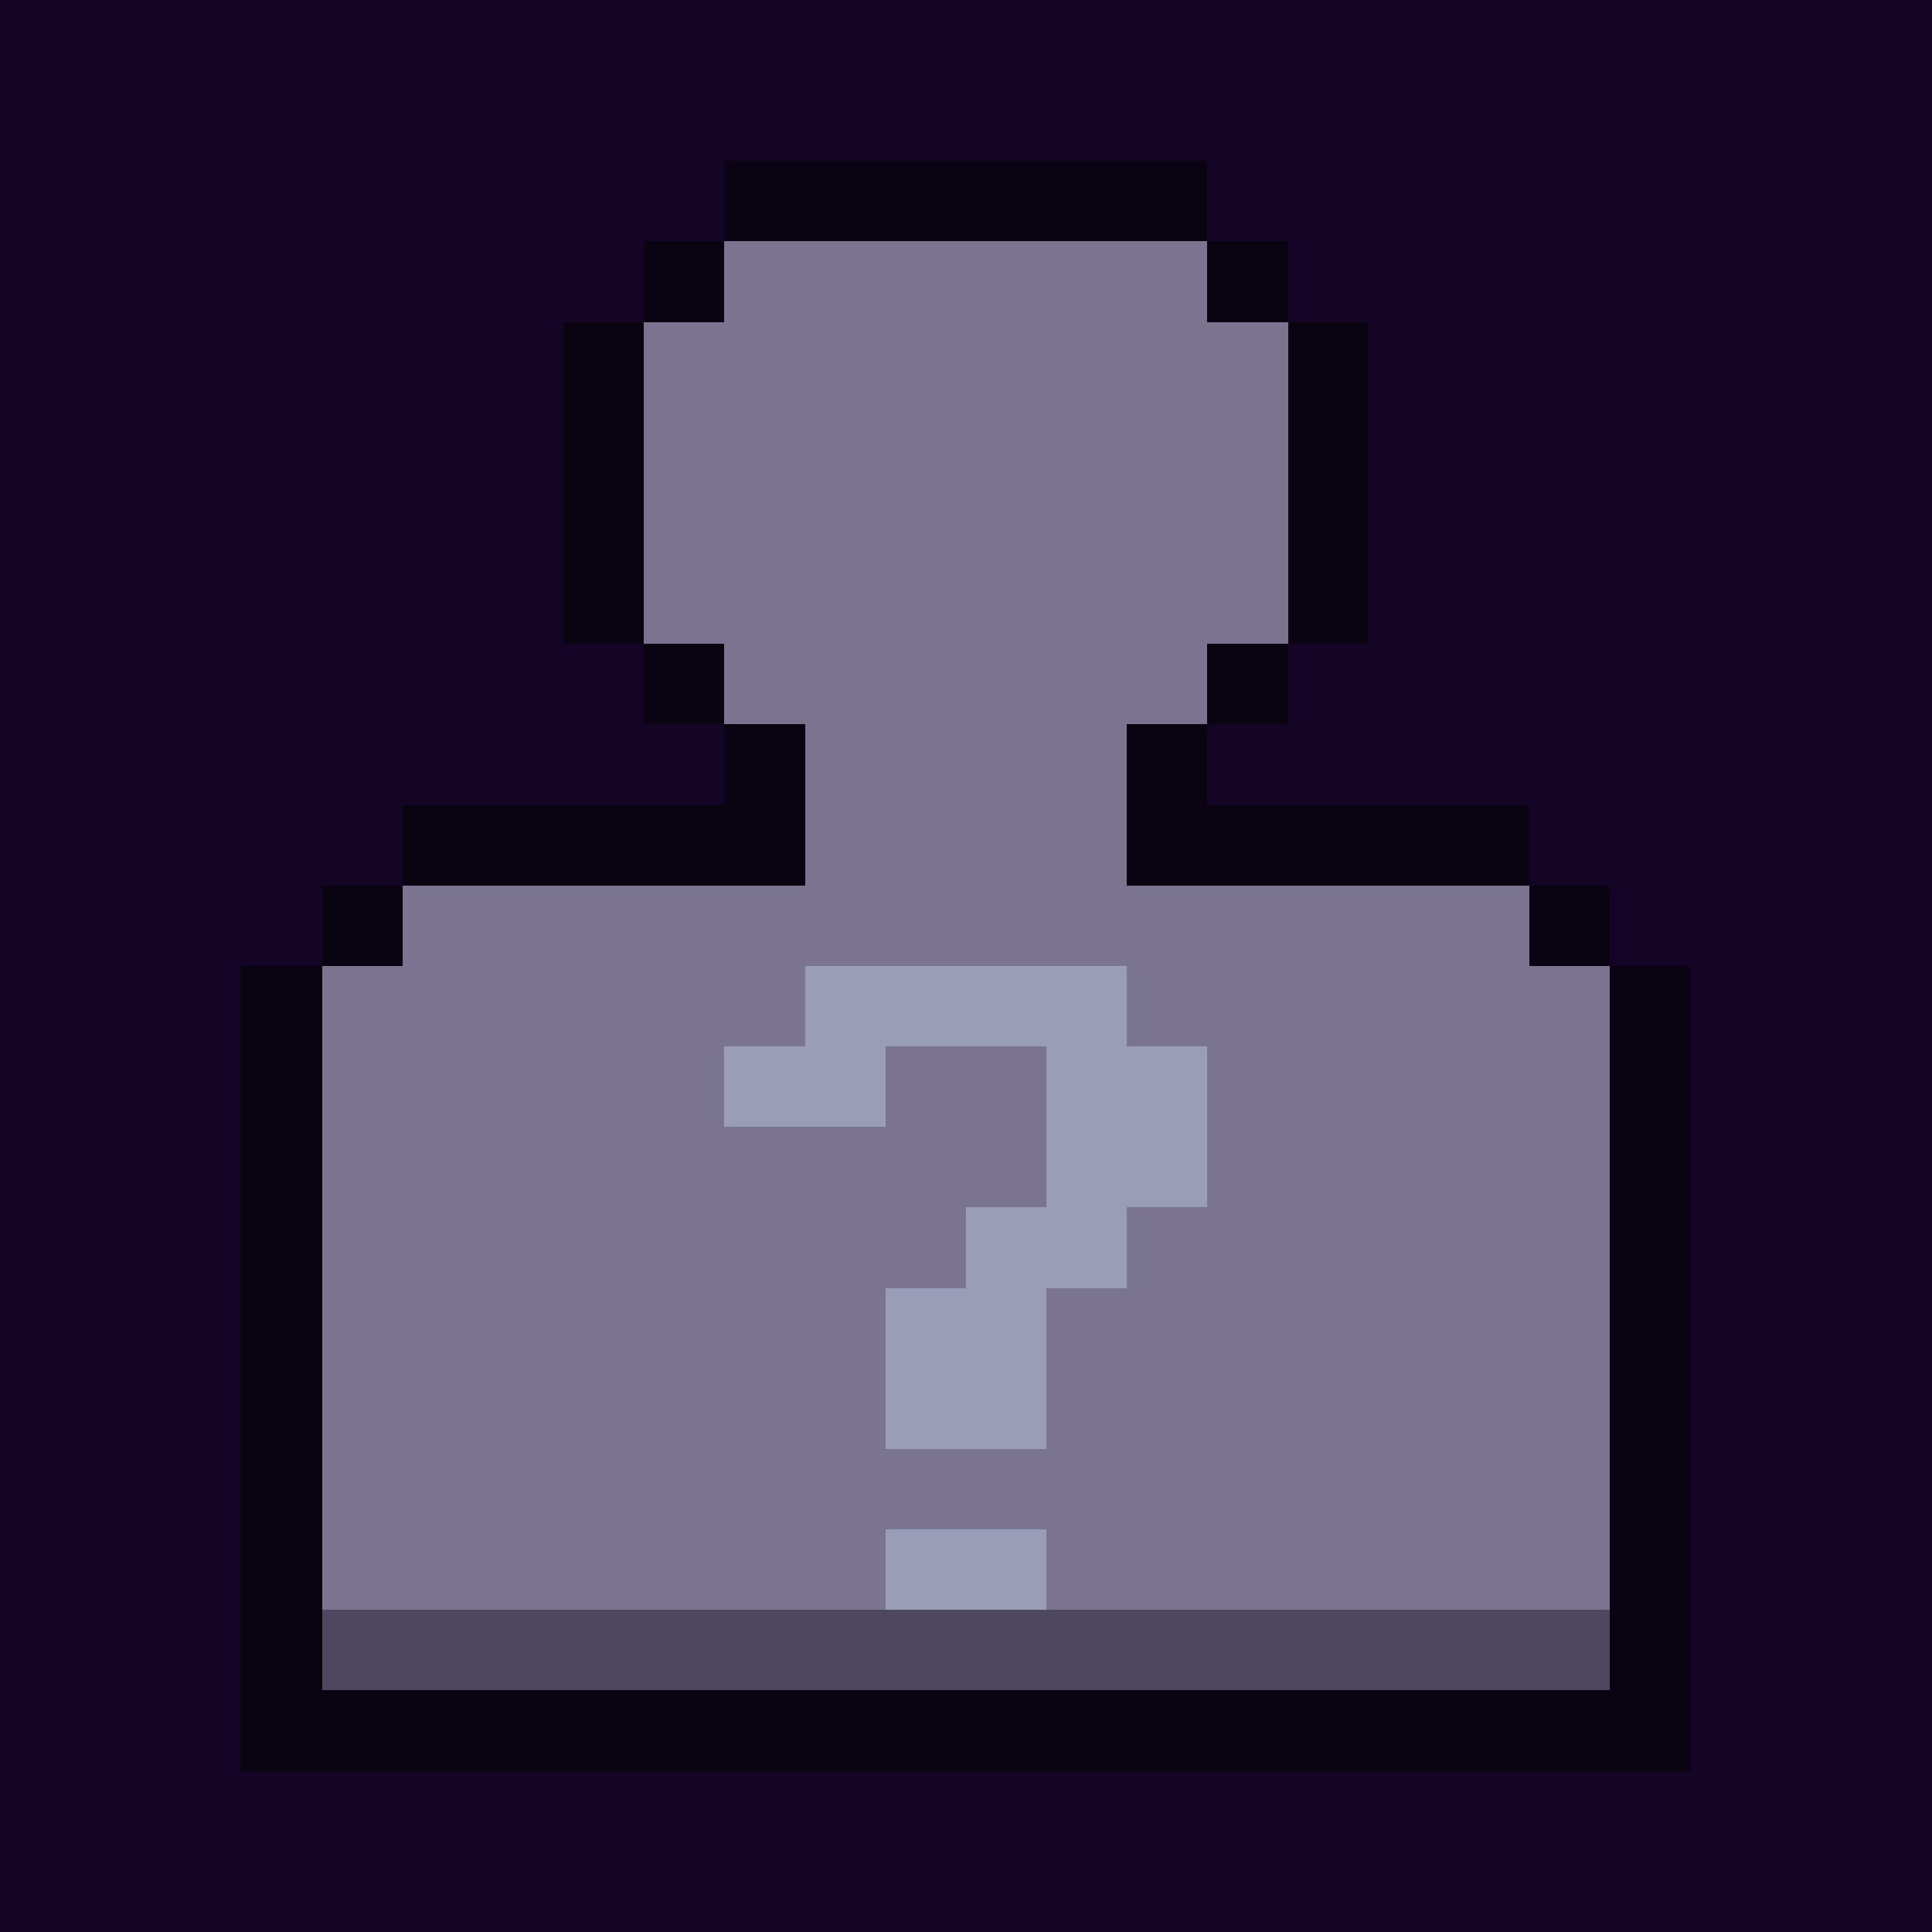
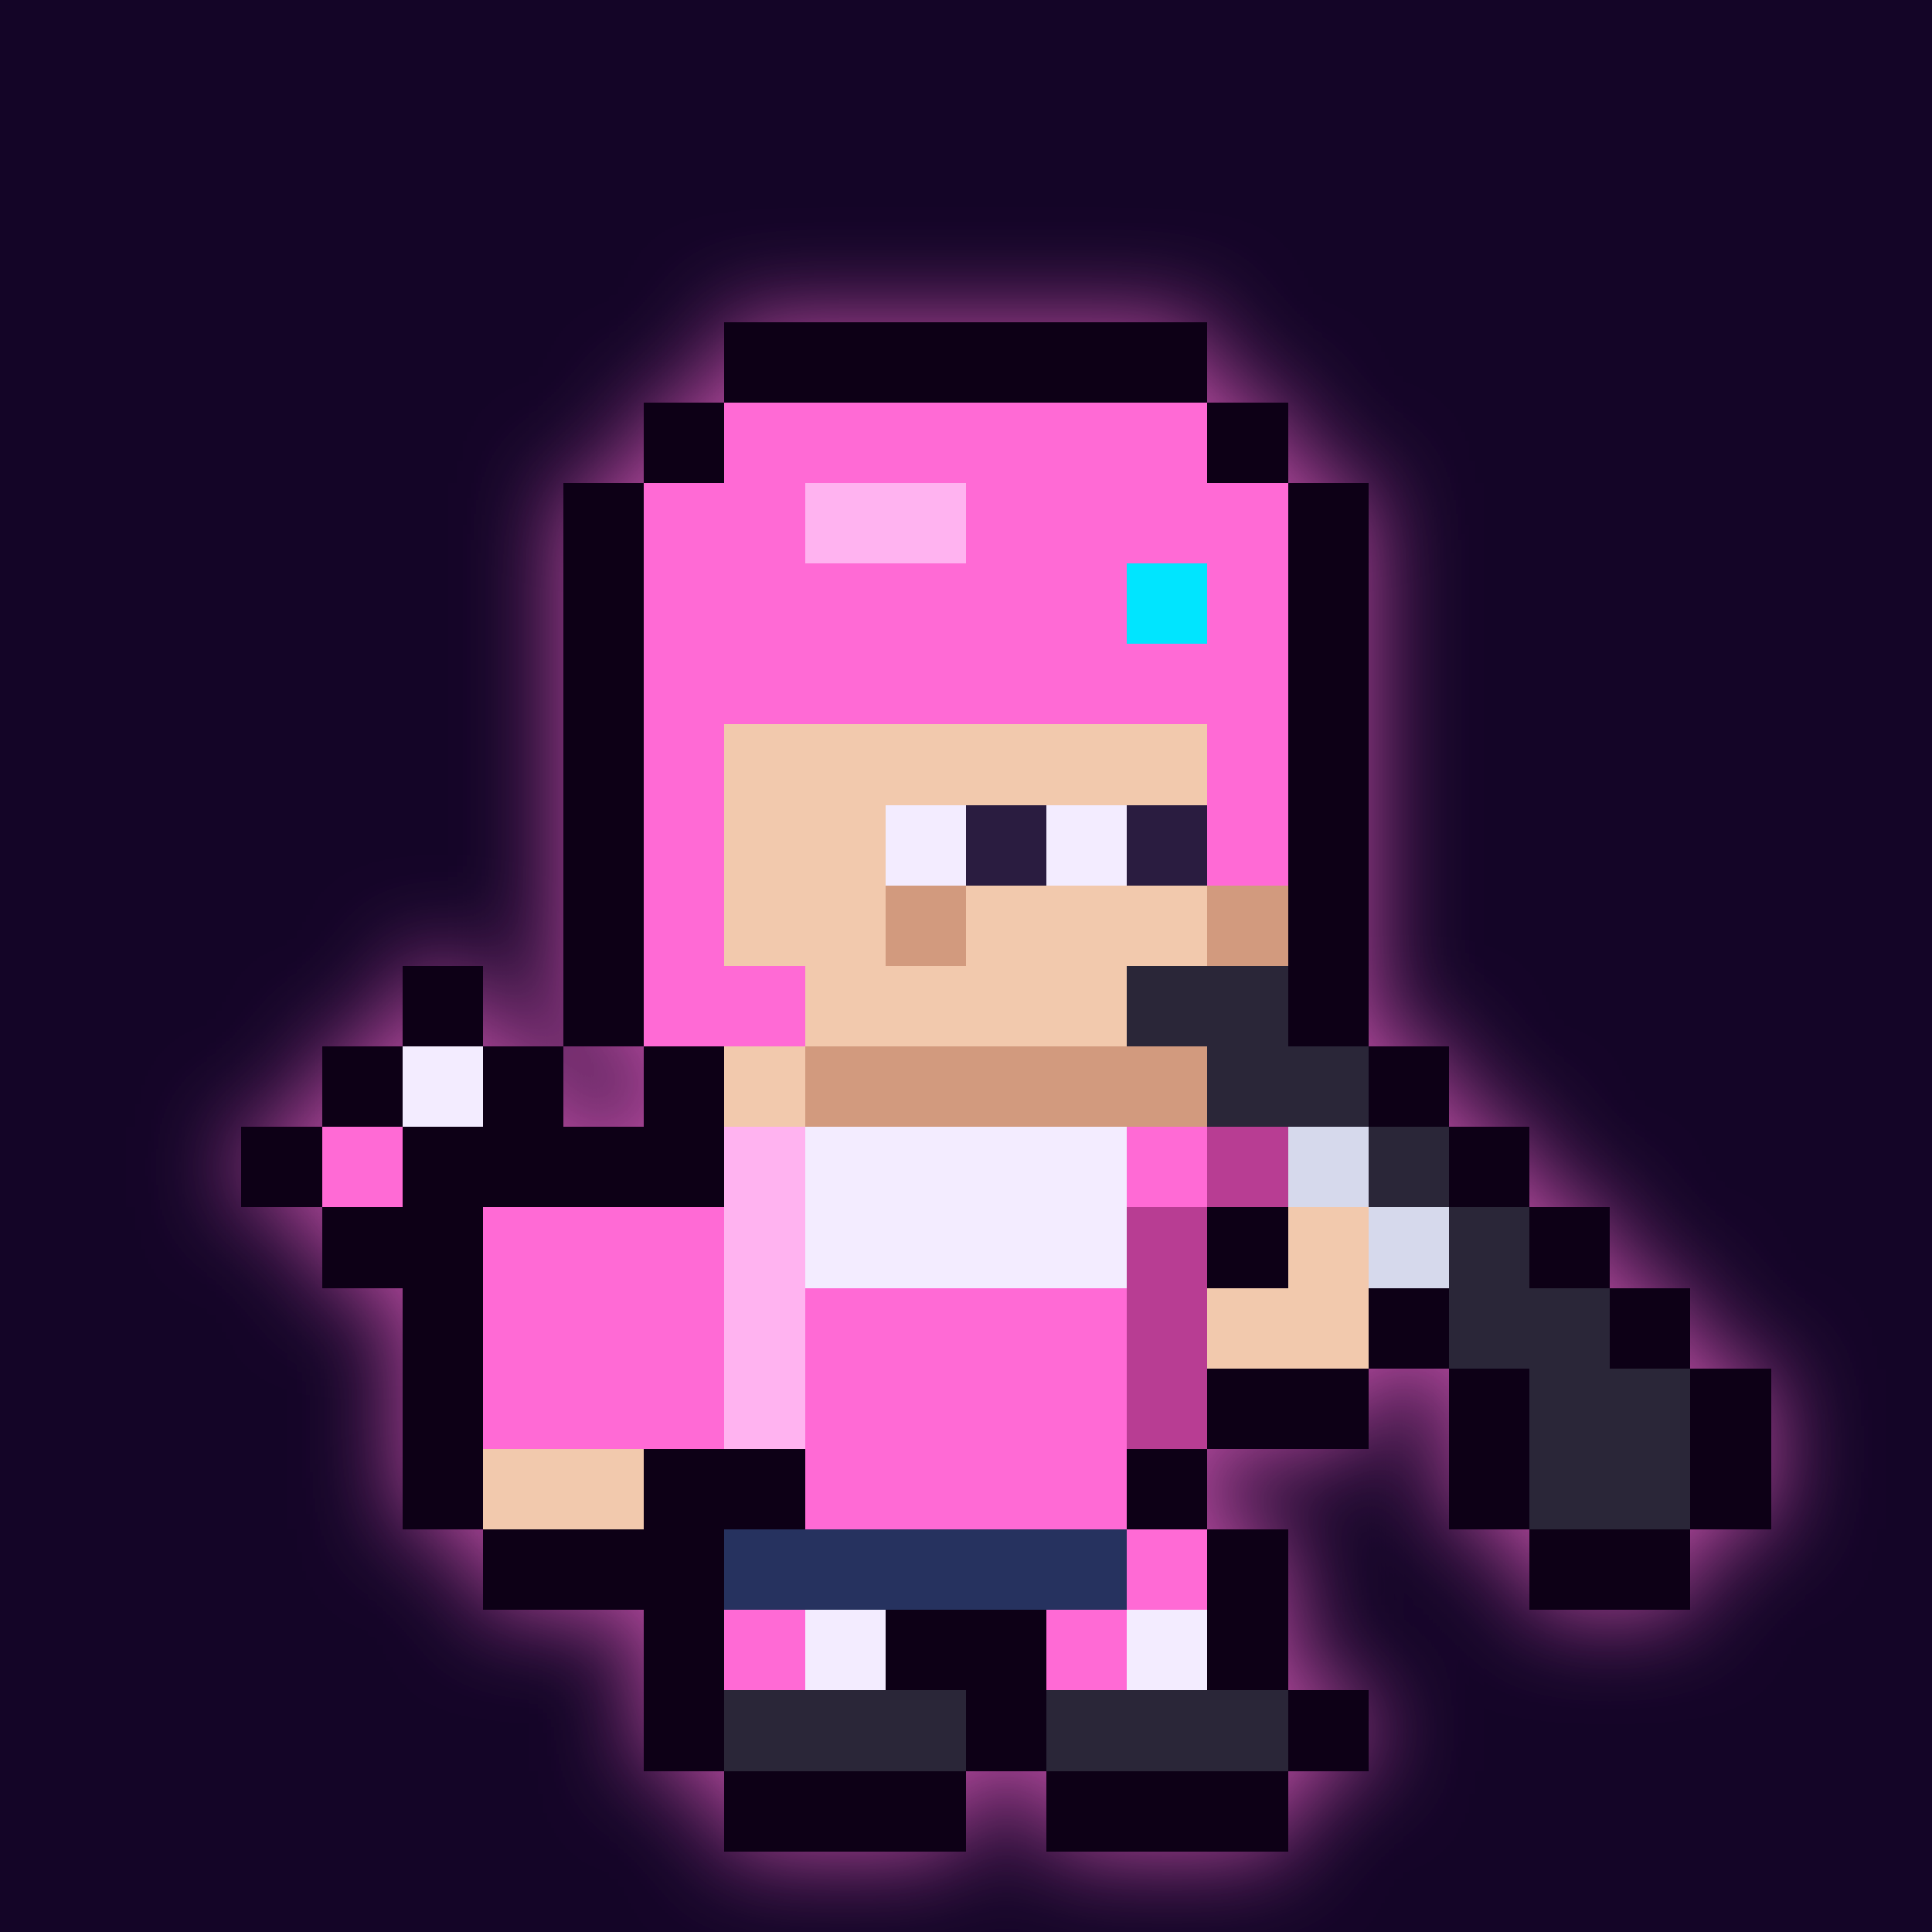
<svg xmlns="http://www.w3.org/2000/svg" width="96" height="96" viewBox="0 0 24 24" shape-rendering="crispEdges">
+   <filter id="glow-hero_clarinet" x="-20%" y="-20%" width="140%" height="140%">
+     <feDropShadow dx="0" dy="0" stdDeviation="0.6" flood-color="#ff6ad5" flood-opacity="0.75" />
+   </filter>
  <rect width="24" height="24" fill="#140527" />
-   <path fill="#0a0412" d="M9 2h6v1h-6zM8 3h1v1h-1zM15 3h1v1h-1zM7 4h1v1h-1zM16 4h1v1h-1zM7 5h1v1h-1zM16 5h1v1h-1zM7 6h1v1h-1zM16 6h1v1h-1zM7 7h1v1h-1zM16 7h1v1h-1zM8 8h1v1h-1zM15 8h1v1h-1zM9 9h1v1h-1zM14 9h1v1h-1zM5 10h5v1h-5zM14 10h5v1h-5zM4 11h1v1h-1zM19 11h1v1h-1zM3 12h1v1h-1zM20 12h1v1h-1zM3 13h1v1h-1zM20 13h1v1h-1zM3 14h1v1h-1zM20 14h1v1h-1zM3 15h1v1h-1zM20 15h1v1h-1zM3 16h1v1h-1zM20 16h1v1h-1zM3 17h1v1h-1zM20 17h1v1h-1zM3 18h1v1h-1zM20 18h1v1h-1zM3 19h1v1h-1zM20 19h1v1h-1zM3 20h1v1h-1zM20 20h1v1h-1zM3 21h18v1h-18z" />
-   <path fill="#7a7490" d="M9 3h6v1h-6zM8 4h8v1h-8zM8 5h8v1h-8zM8 6h8v1h-8zM8 7h8v1h-8zM9 8h6v1h-6zM10 9h4v1h-4zM10 10h4v1h-4zM5 11h14v1h-14zM4 12h6v1h-6zM14 12h6v1h-6zM4 13h5v1h-5zM11 13h2v1h-2zM15 13h5v1h-5zM4 14h9v1h-9zM15 14h5v1h-5zM4 15h8v1h-8zM14 15h6v1h-6zM4 16h7v1h-7zM13 16h7v1h-7zM4 17h7v1h-7zM13 17h7v1h-7zM4 18h16v1h-16zM4 19h7v1h-7zM13 19h7v1h-7z" />
-   <path fill="#9a9db8" d="M10 12h4v1h-4zM9 13h2v1h-2zM13 13h2v1h-2zM13 14h2v1h-2zM12 15h2v1h-2zM11 16h2v1h-2zM11 17h2v1h-2zM11 19h2v1h-2z" />
-   <path fill="#4d4860" d="M4 20h16v1h-16z" />
+   <g filter="url(#glow-hero_clarinet)">
+     <path fill="#0a0412" d="M9 4h6v1h-6zM8 5h1v1h-1zM15 5h1v1h-1zM7 6h1v1h-1zM16 6h1v1h-1zM7 7h1v1h-1zM16 7h1v1h-1zM7 8h1v1h-1zM16 8h1v1h-1zM7 9h1v1h-1zM16 9h1v1h-1zM7 10h1v1h-1zM16 10h1v1h-1zM7 11h1v1h-1zM16 11h1v1h-1zM5 12h1v1h-1zM7 12h1v1h-1zM16 12h1v1h-1zM4 13h1v1h-1zM6 13h1v1h-1zM8 13h1v1h-1zM17 13h1v1h-1zM3 14h1v1h-1zM5 14h4v1h-4zM18 14h1v1h-1zM4 15h2v1h-2zM15 15h1v1h-1zM19 15h1v1h-1zM5 16h1v1h-1zM17 16h1v1h-1zM20 16h1v1h-1zM5 17h1v1h-1zM15 17h2v1h-2zM18 17h1v1h-1zM21 17h1v1h-1zM5 18h1v1h-1zM8 18h2v1h-2zM14 18h1v1h-1zM18 18h1v1h-1zM21 18h1v1h-1zM6 19h3v1h-3zM15 19h1v1h-1zM19 19h2v1h-2zM8 20h1v1h-1zM11 20h2v1h-2zM15 20h1v1h-1zM8 21h1v1h-1zM12 21h1v1h-1zM16 21h1v1h-1zM9 22h3v1h-3zM13 22h3v1h-3z" />
+     <path fill="#ff6ad5" d="M9 5h6v1h-6zM8 6h2v1h-2zM12 6h4v1h-4zM8 7h6v1h-6zM15 7h1v1h-1zM8 8h8v1h-8zM8 9h1v1h-1zM15 9h1v1h-1zM8 10h1v1h-1zM15 10h1v1h-1zM8 11h1v1h-1zM8 12h2v1h-2zM4 14h1v1h-1zM14 14h1v1h-1zM6 15h3v1h-3zM6 16h3v1h-3zM10 16h4v1h-4zM6 17h3v1h-3zM10 17h4v1h-4zM10 18h4v1h-4zM14 19h1v1h-1zM9 20h1v1h-1zM13 20h1v1h-1z" />
+     <path fill="#ffb3f0" d="M10 6h2v1h-2zM9 14h1v1h-1zM9 15h1v1h-1zM9 16h1v1h-1zM9 17h1v1h-1z" />
+     <path fill="#00e5ff" d="M14 7h1v1h-1z" />
+     <path fill="#f2c9ad" d="M9 9h6v1h-6zM9 10h2v1h-2zM9 11h2v1h-2zM12 11h3v1h-3zM10 12h4v1h-4zM9 13h1v1h-1zM16 15h1v1h-1zM15 16h2v1h-2zM6 18h2v1h-2z" />
+     <path fill="#f3ecff" d="M11 10h1v1h-1zM13 10h1v1h-1zM5 13h1v1h-1zM10 14h4v1h-4zM10 15h4v1h-4zM10 20h1v1h-1zM14 20h1v1h-1z" />
+     <path fill="#2b1a40" d="M12 10h1v1h-1zM14 10h1v1h-1z" />
+     <path fill="#d29a7e" d="M11 11h1v1h-1zM15 11h1v1h-1zM10 13h5v1h-5z" />
+     <path fill="#2c2838" d="M14 12h2v1h-2zM15 13h2v1h-2zM17 14h1v1h-1zM18 15h1v1h-1zM18 16h2v1h-2zM19 17h2v1h-2zM19 18h2v1h-2zM9 21h3v1h-3zM13 21h3v1h-3z" />
+     <path fill="#b83d93" d="M15 14h1v1h-1zM14 15h1v1h-1zM14 16h1v1h-1zM14 17h1v1h-1z" />
+     <path fill="#d6d9ec" d="M16 14h1v1h-1zM17 15h1v1h-1z" />
+     <path fill="#26305e" d="M9 19h5v1h-5z" />
+   </g>
</svg>
